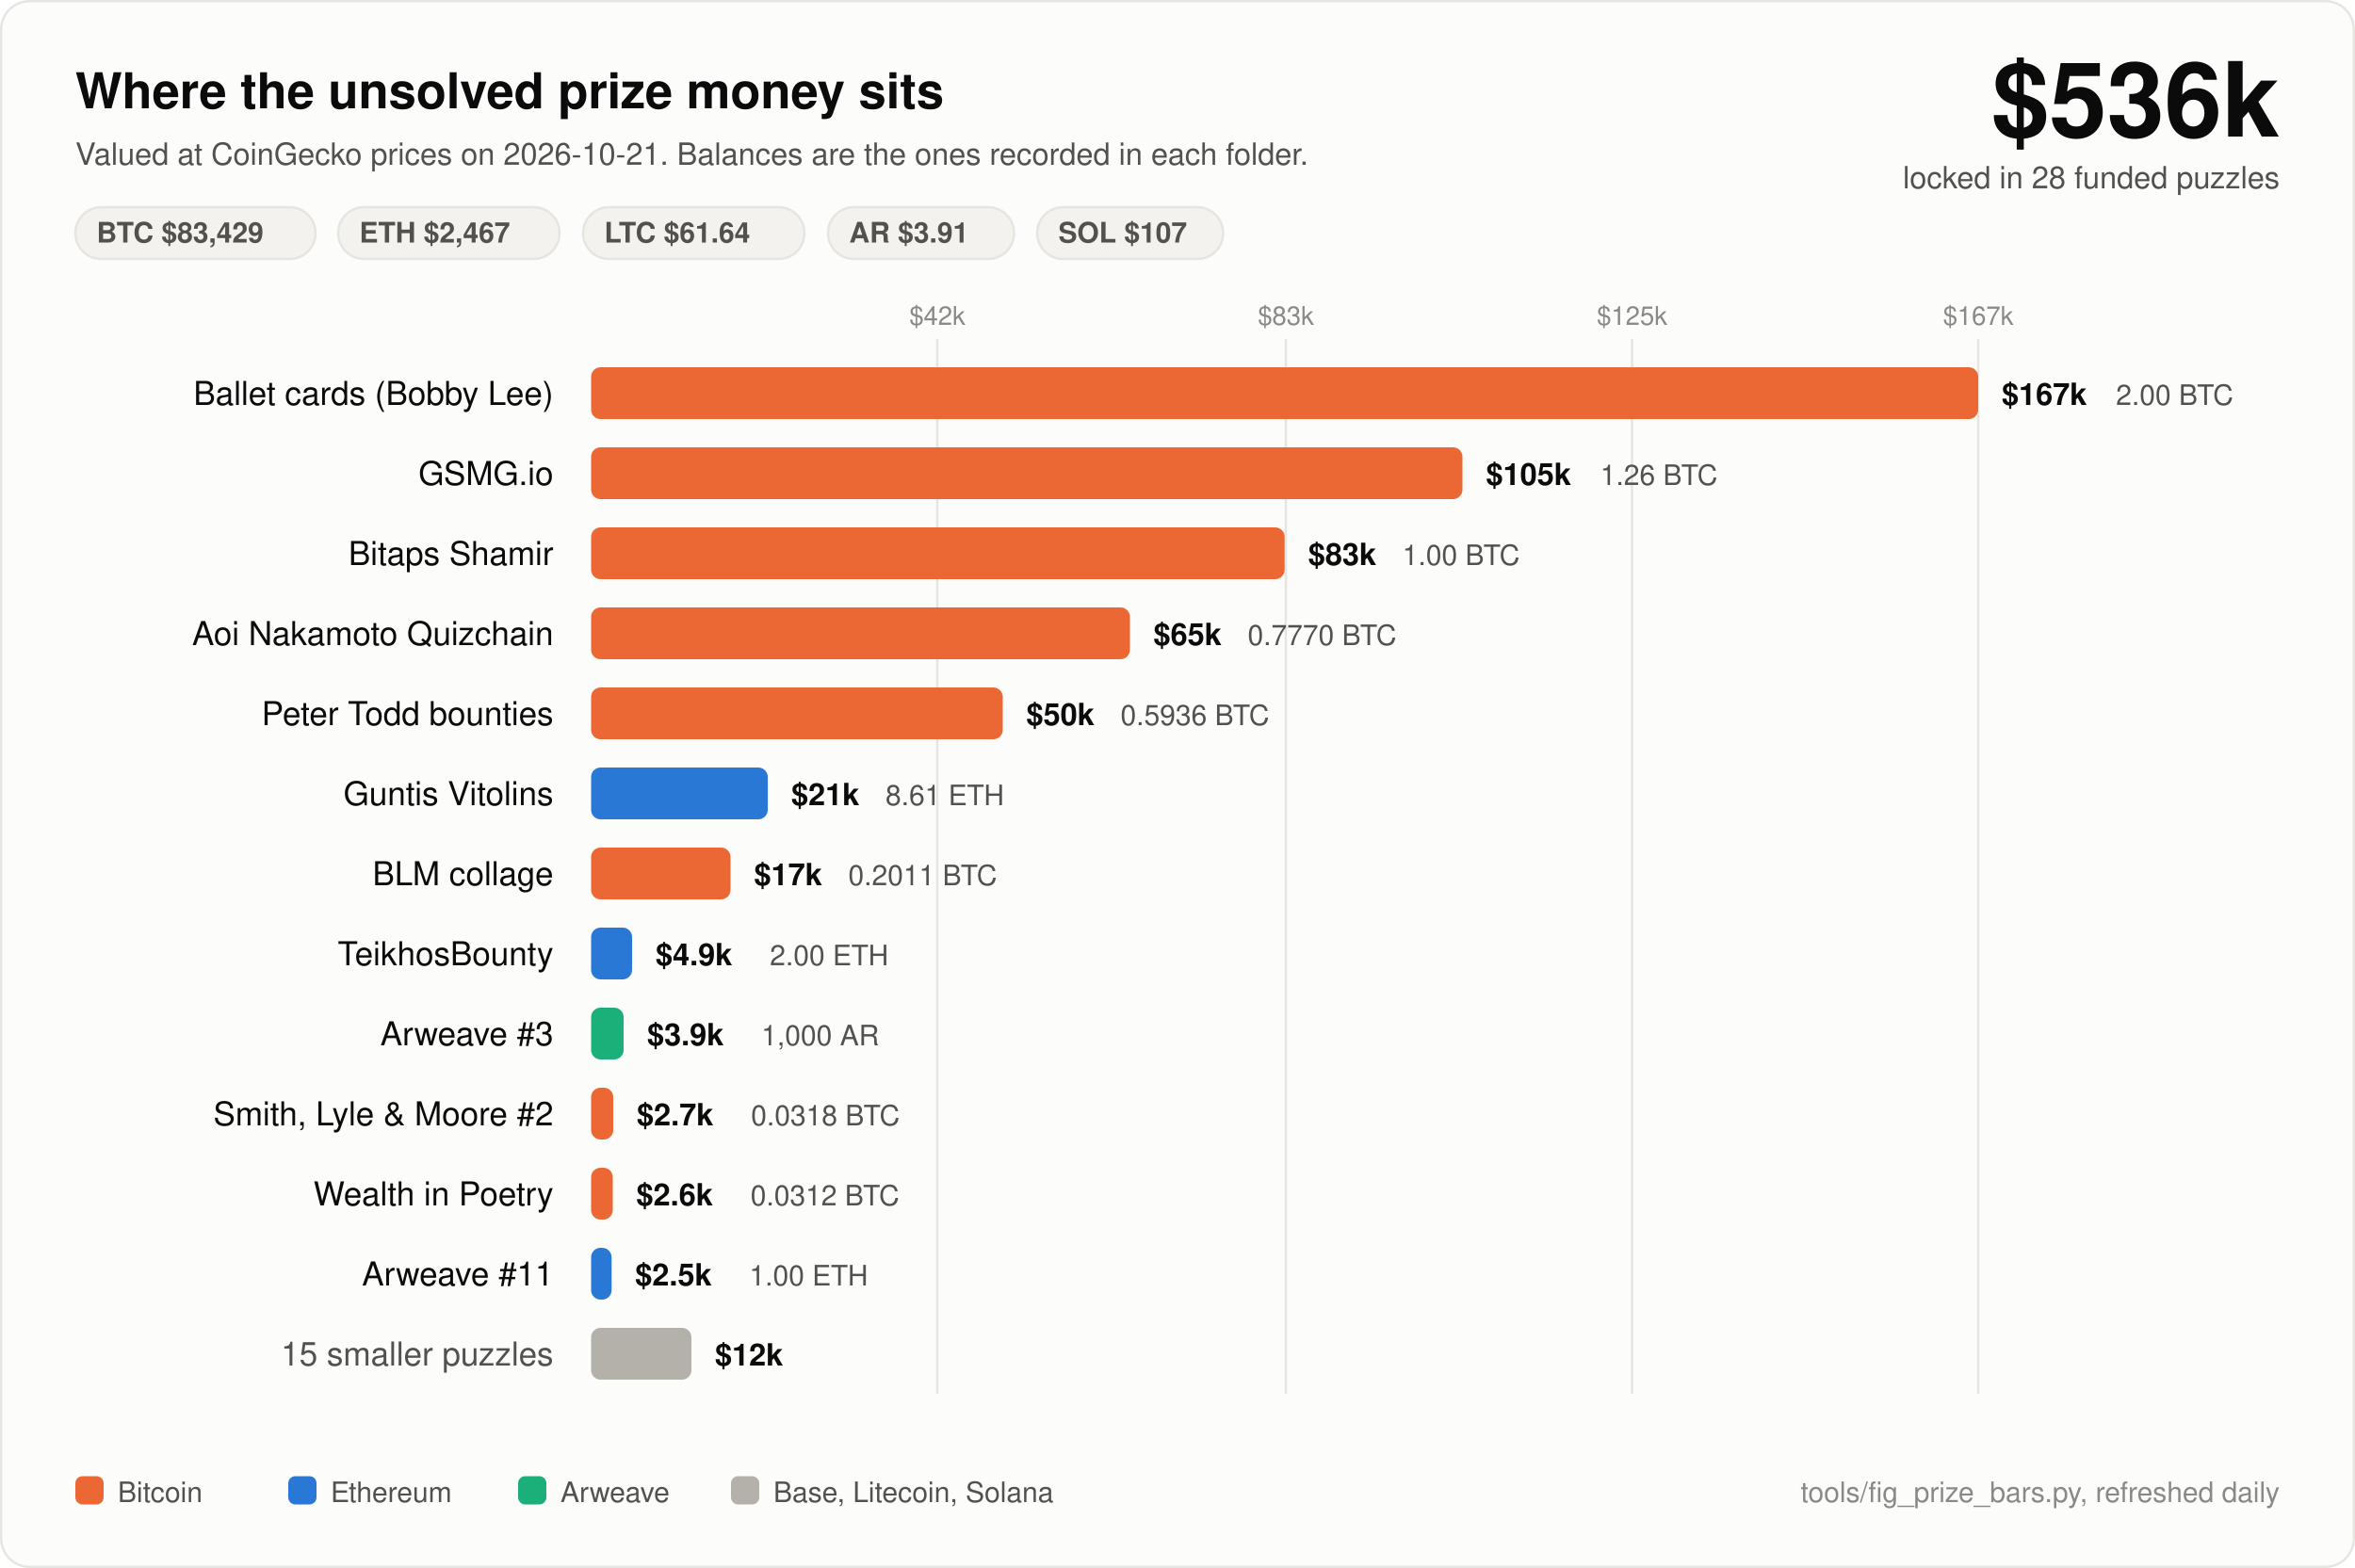
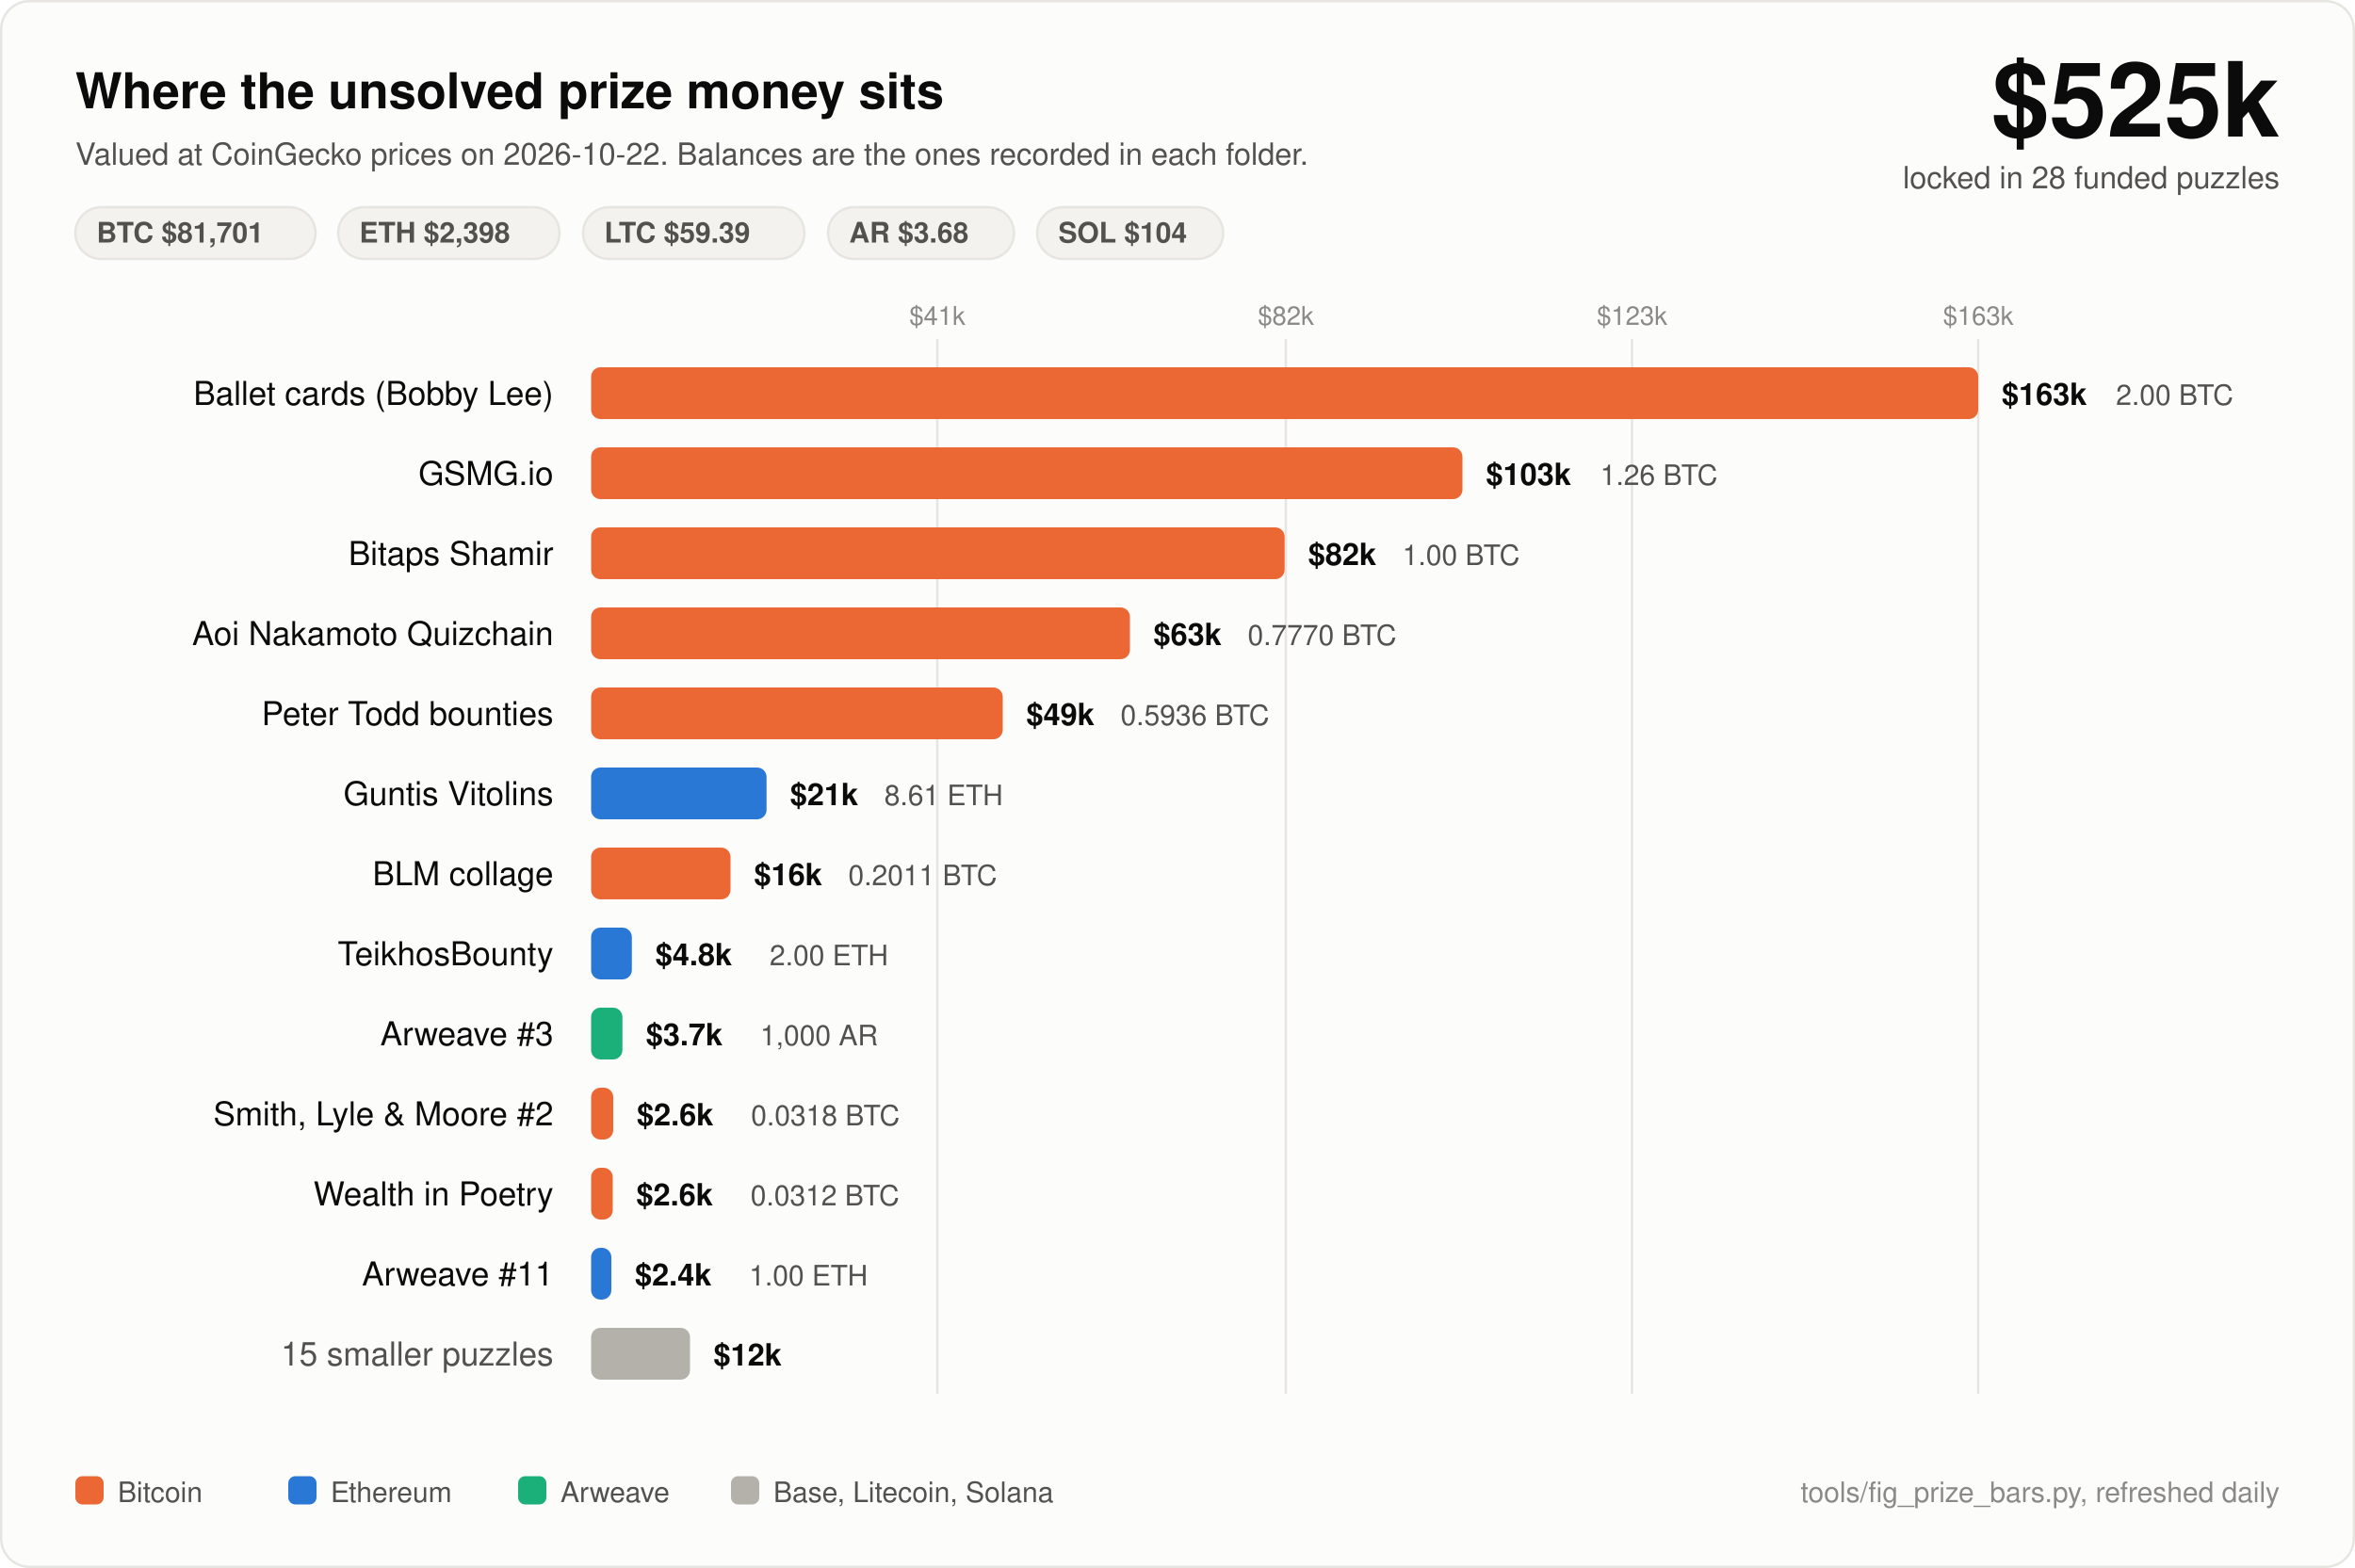
<svg xmlns="http://www.w3.org/2000/svg" width="1000" height="666" viewBox="0 0 1000 666" font-family="ui-sans-serif, -apple-system, Segoe UI, Helvetica, Arial, sans-serif">
  <rect x="0.5" y="0.5" width="999" height="665" rx="12" fill="#fcfcfb" stroke="#e6e5e0" />
  <text x="32" y="46" fill="#0b0b0b" font-size="21" font-weight="700">Where the unsolved prize money sits</text>
-   <text x="32" y="70" fill="#52514e" font-size="13">Valued at CoinGecko prices on 2026-10-21. Balances are the ones recorded in each folder.</text>
-   <text x="968" y="58" fill="#0b0b0b" font-size="44" font-weight="700" text-anchor="end">$536k</text>
+   <text x="32" y="70" fill="#52514e" font-size="13">Valued at CoinGecko prices on 2026-10-22. Balances are the ones recorded in each folder.</text>
+   <text x="968" y="58" fill="#0b0b0b" font-size="44" font-weight="700" text-anchor="end">$525k</text>
  <text x="968" y="80" fill="#52514e" font-size="13" text-anchor="end">locked in 28 funded puzzles</text>
  <rect x="32" y="88" width="102" height="22" rx="11" fill="#f3f2ee" stroke="#e6e5e0" />
-   <text x="41" y="103" fill="#52514e" font-size="12" font-weight="600">BTC $83,429</text>
+   <text x="41" y="103" fill="#52514e" font-size="12" font-weight="600">BTC $81,701</text>
  <rect x="143.6" y="88" width="94" height="22" rx="11" fill="#f3f2ee" stroke="#e6e5e0" />
-   <text x="152.6" y="103" fill="#52514e" font-size="12" font-weight="600">ETH $2,467</text>
+   <text x="152.6" y="103" fill="#52514e" font-size="12" font-weight="600">ETH $2,398</text>
  <rect x="247.6" y="88" width="94" height="22" rx="11" fill="#f3f2ee" stroke="#e6e5e0" />
-   <text x="256.6" y="103" fill="#52514e" font-size="12" font-weight="600">LTC $61.64</text>
+   <text x="256.6" y="103" fill="#52514e" font-size="12" font-weight="600">LTC $59.39</text>
  <rect x="351.6" y="88" width="79" height="22" rx="11" fill="#f3f2ee" stroke="#e6e5e0" />
-   <text x="360.6" y="103" fill="#52514e" font-size="12" font-weight="600">AR $3.91</text>
+   <text x="360.6" y="103" fill="#52514e" font-size="12" font-weight="600">AR $3.68</text>
  <rect x="440.4" y="88" width="79" height="22" rx="11" fill="#f3f2ee" stroke="#e6e5e0" />
-   <text x="449.4" y="103" fill="#52514e" font-size="12" font-weight="600">SOL $107</text>
+   <text x="449.4" y="103" fill="#52514e" font-size="12" font-weight="600">SOL $104</text>
  <line x1="398" y1="144" x2="398" y2="592" stroke="#e6e5e0" stroke-width="1" />
-   <text x="398" y="138" fill="#8a8985" font-size="11" text-anchor="middle">$42k</text>
+   <text x="398" y="138" fill="#8a8985" font-size="11" text-anchor="middle">$41k</text>
  <line x1="546" y1="144" x2="546" y2="592" stroke="#e6e5e0" stroke-width="1" />
-   <text x="546" y="138" fill="#8a8985" font-size="11" text-anchor="middle">$83k</text>
+   <text x="546" y="138" fill="#8a8985" font-size="11" text-anchor="middle">$82k</text>
  <line x1="693" y1="144" x2="693" y2="592" stroke="#e6e5e0" stroke-width="1" />
-   <text x="693" y="138" fill="#8a8985" font-size="11" text-anchor="middle">$125k</text>
+   <text x="693" y="138" fill="#8a8985" font-size="11" text-anchor="middle">$123k</text>
  <line x1="840" y1="144" x2="840" y2="592" stroke="#e6e5e0" stroke-width="1" />
-   <text x="840" y="138" fill="#8a8985" font-size="11" text-anchor="middle">$167k</text>
+   <text x="840" y="138" fill="#8a8985" font-size="11" text-anchor="middle">$163k</text>
  <text x="235" y="172" fill="#0b0b0b" font-size="14" text-anchor="end">Ballet cards (Bobby Lee)</text>
  <rect x="251" y="156" width="589.0" height="22" rx="4" fill="#eb6834" />
-   <text x="850.0" y="172" fill="#0b0b0b" font-size="13" font-weight="600">$167k</text>
+   <text x="850.0" y="172" fill="#0b0b0b" font-size="13" font-weight="600">$163k</text>
  <text x="898.5" y="172" fill="#52514e" font-size="12">2.00 BTC</text>
  <text x="235" y="206" fill="#0b0b0b" font-size="14" text-anchor="end">GSMG.io</text>
  <rect x="251" y="190" width="370.0" height="22" rx="4" fill="#eb6834" />
-   <text x="631.0" y="206" fill="#0b0b0b" font-size="13" font-weight="600">$105k</text>
+   <text x="631.0" y="206" fill="#0b0b0b" font-size="13" font-weight="600">$103k</text>
  <text x="679.5" y="206" fill="#52514e" font-size="12">1.26 BTC</text>
  <text x="235" y="240" fill="#0b0b0b" font-size="14" text-anchor="end">Bitaps Shamir</text>
  <rect x="251" y="224" width="294.5" height="22" rx="4" fill="#eb6834" />
-   <text x="555.5" y="240" fill="#0b0b0b" font-size="13" font-weight="600">$83k</text>
+   <text x="555.5" y="240" fill="#0b0b0b" font-size="13" font-weight="600">$82k</text>
  <text x="595.5" y="240" fill="#52514e" font-size="12">1.00 BTC</text>
  <text x="235" y="274" fill="#0b0b0b" font-size="14" text-anchor="end">Aoi Nakamoto Quizchain</text>
  <rect x="251" y="258" width="228.8" height="22" rx="4" fill="#eb6834" />
-   <text x="489.8" y="274" fill="#0b0b0b" font-size="13" font-weight="600">$65k</text>
+   <text x="489.8" y="274" fill="#0b0b0b" font-size="13" font-weight="600">$63k</text>
  <text x="529.8" y="274" fill="#52514e" font-size="12">0.7770 BTC</text>
  <text x="235" y="308" fill="#0b0b0b" font-size="14" text-anchor="end">Peter Todd bounties</text>
  <rect x="251" y="292" width="174.8" height="22" rx="4" fill="#eb6834" />
-   <text x="435.8" y="308" fill="#0b0b0b" font-size="13" font-weight="600">$50k</text>
+   <text x="435.8" y="308" fill="#0b0b0b" font-size="13" font-weight="600">$49k</text>
  <text x="475.8" y="308" fill="#52514e" font-size="12">0.5936 BTC</text>
  <text x="235" y="342" fill="#0b0b0b" font-size="14" text-anchor="end">Guntis Vitolins</text>
-   <rect x="251" y="326" width="75.0" height="22" rx="4" fill="#2a78d6" />
-   <text x="336.0" y="342" fill="#0b0b0b" font-size="13" font-weight="600">$21k</text>
-   <text x="376.0" y="342" fill="#52514e" font-size="12">8.61 ETH</text>
+   <rect x="251" y="326" width="74.5" height="22" rx="4" fill="#2a78d6" />
+   <text x="335.5" y="342" fill="#0b0b0b" font-size="13" font-weight="600">$21k</text>
+   <text x="375.5" y="342" fill="#52514e" font-size="12">8.61 ETH</text>
  <text x="235" y="376" fill="#0b0b0b" font-size="14" text-anchor="end">BLM collage</text>
  <rect x="251" y="360" width="59.2" height="22" rx="4" fill="#eb6834" />
-   <text x="320.2" y="376" fill="#0b0b0b" font-size="13" font-weight="600">$17k</text>
+   <text x="320.2" y="376" fill="#0b0b0b" font-size="13" font-weight="600">$16k</text>
  <text x="360.2" y="376" fill="#52514e" font-size="12">0.2011 BTC</text>
  <text x="235" y="410" fill="#0b0b0b" font-size="14" text-anchor="end">TeikhosBounty</text>
-   <rect x="251" y="394" width="17.4" height="22" rx="4" fill="#2a78d6" />
-   <text x="278.4" y="410" fill="#0b0b0b" font-size="13" font-weight="600">$4.9k</text>
-   <text x="326.9" y="410" fill="#52514e" font-size="12">2.00 ETH</text>
+   <rect x="251" y="394" width="17.3" height="22" rx="4" fill="#2a78d6" />
+   <text x="278.3" y="410" fill="#0b0b0b" font-size="13" font-weight="600">$4.8k</text>
+   <text x="326.8" y="410" fill="#52514e" font-size="12">2.00 ETH</text>
  <text x="235" y="444" fill="#0b0b0b" font-size="14" text-anchor="end">Arweave #3</text>
-   <rect x="251" y="428" width="13.8" height="22" rx="4" fill="#1baf7a" />
-   <text x="274.8" y="444" fill="#0b0b0b" font-size="13" font-weight="600">$3.9k</text>
-   <text x="323.3" y="444" fill="#52514e" font-size="12">1,000 AR</text>
+   <rect x="251" y="428" width="13.3" height="22" rx="4" fill="#1baf7a" />
+   <text x="274.3" y="444" fill="#0b0b0b" font-size="13" font-weight="600">$3.7k</text>
+   <text x="322.8" y="444" fill="#52514e" font-size="12">1,000 AR</text>
  <text x="235" y="478" fill="#0b0b0b" font-size="14" text-anchor="end">Smith, Lyle &amp; Moore #2</text>
  <rect x="251" y="462" width="9.4" height="22" rx="4" fill="#eb6834" />
-   <text x="270.4" y="478" fill="#0b0b0b" font-size="13" font-weight="600">$2.7k</text>
+   <text x="270.4" y="478" fill="#0b0b0b" font-size="13" font-weight="600">$2.6k</text>
  <text x="318.9" y="478" fill="#52514e" font-size="12">0.0318 BTC</text>
  <text x="235" y="512" fill="#0b0b0b" font-size="14" text-anchor="end">Wealth in Poetry</text>
  <rect x="251" y="496" width="9.2" height="22" rx="4" fill="#eb6834" />
  <text x="270.2" y="512" fill="#0b0b0b" font-size="13" font-weight="600">$2.6k</text>
  <text x="318.7" y="512" fill="#52514e" font-size="12">0.0312 BTC</text>
  <text x="235" y="546" fill="#0b0b0b" font-size="14" text-anchor="end">Arweave #11</text>
-   <rect x="251" y="530" width="8.7" height="22" rx="4" fill="#2a78d6" />
-   <text x="269.7" y="546" fill="#0b0b0b" font-size="13" font-weight="600">$2.5k</text>
-   <text x="318.2" y="546" fill="#52514e" font-size="12">1.00 ETH</text>
+   <rect x="251" y="530" width="8.6" height="22" rx="4" fill="#2a78d6" />
+   <text x="269.6" y="546" fill="#0b0b0b" font-size="13" font-weight="600">$2.4k</text>
+   <text x="318.1" y="546" fill="#52514e" font-size="12">1.00 ETH</text>
  <text x="235" y="580" fill="#52514e" font-size="14" text-anchor="end">15 smaller puzzles</text>
-   <rect x="251" y="564" width="42.6" height="22" rx="4" fill="#b3b1aa" />
-   <text x="303.6" y="580" fill="#0b0b0b" font-size="13" font-weight="600">$12k</text>
+   <rect x="251" y="564" width="42.0" height="22" rx="4" fill="#b3b1aa" />
+   <text x="303.0" y="580" fill="#0b0b0b" font-size="13" font-weight="600">$12k</text>
  <rect x="32" y="627" width="12" height="12" rx="3" fill="#eb6834" />
  <text x="50" y="638" fill="#52514e" font-size="12">Bitcoin</text>
  <rect x="122.4" y="627" width="12" height="12" rx="3" fill="#2a78d6" />
  <text x="140.4" y="638" fill="#52514e" font-size="12">Ethereum</text>
  <rect x="220.0" y="627" width="12" height="12" rx="3" fill="#1baf7a" />
  <text x="238.0" y="638" fill="#52514e" font-size="12">Arweave</text>
  <rect x="310.4" y="627" width="12" height="12" rx="3" fill="#b3b1aa" />
  <text x="328.4" y="638" fill="#52514e" font-size="12">Base, Litecoin, Solana</text>
  <text x="968" y="638" fill="#8a8985" font-size="12" text-anchor="end">tools/fig_prize_bars.py, refreshed daily</text>
</svg>
